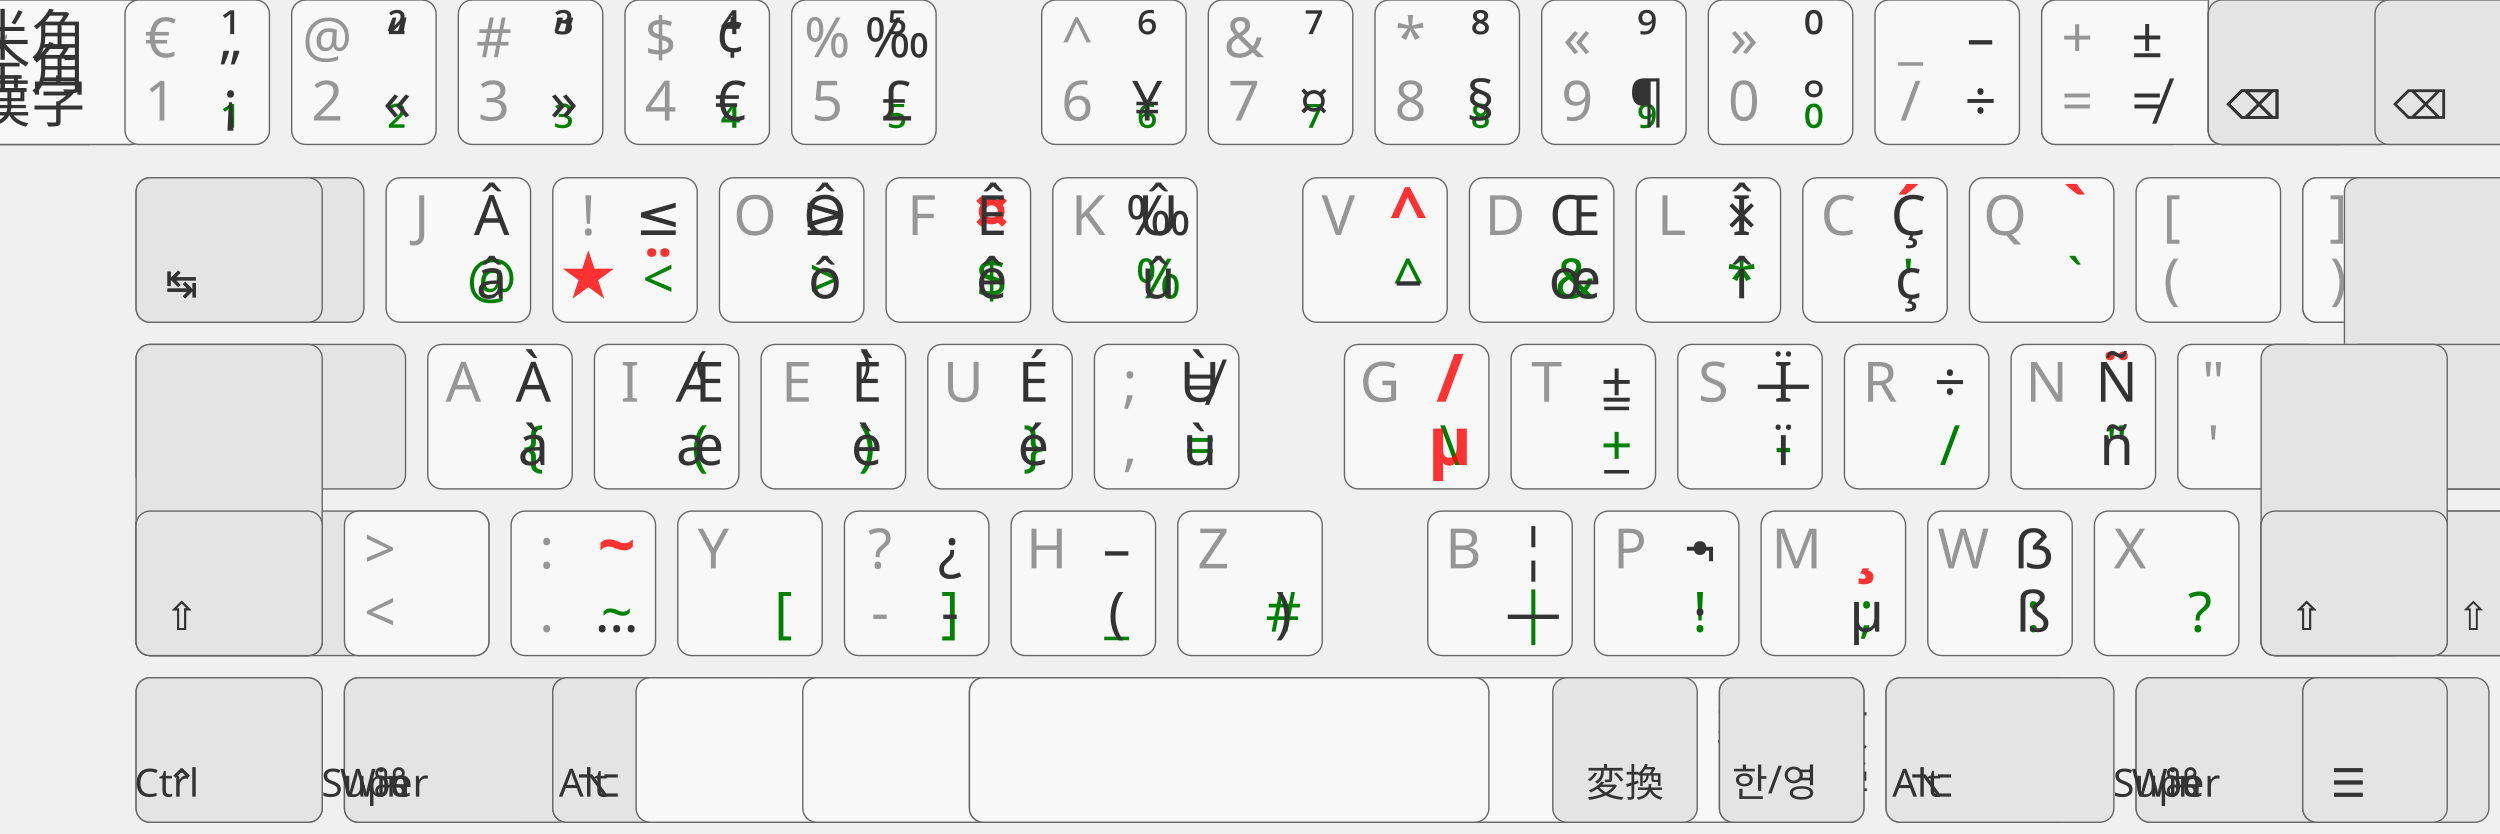
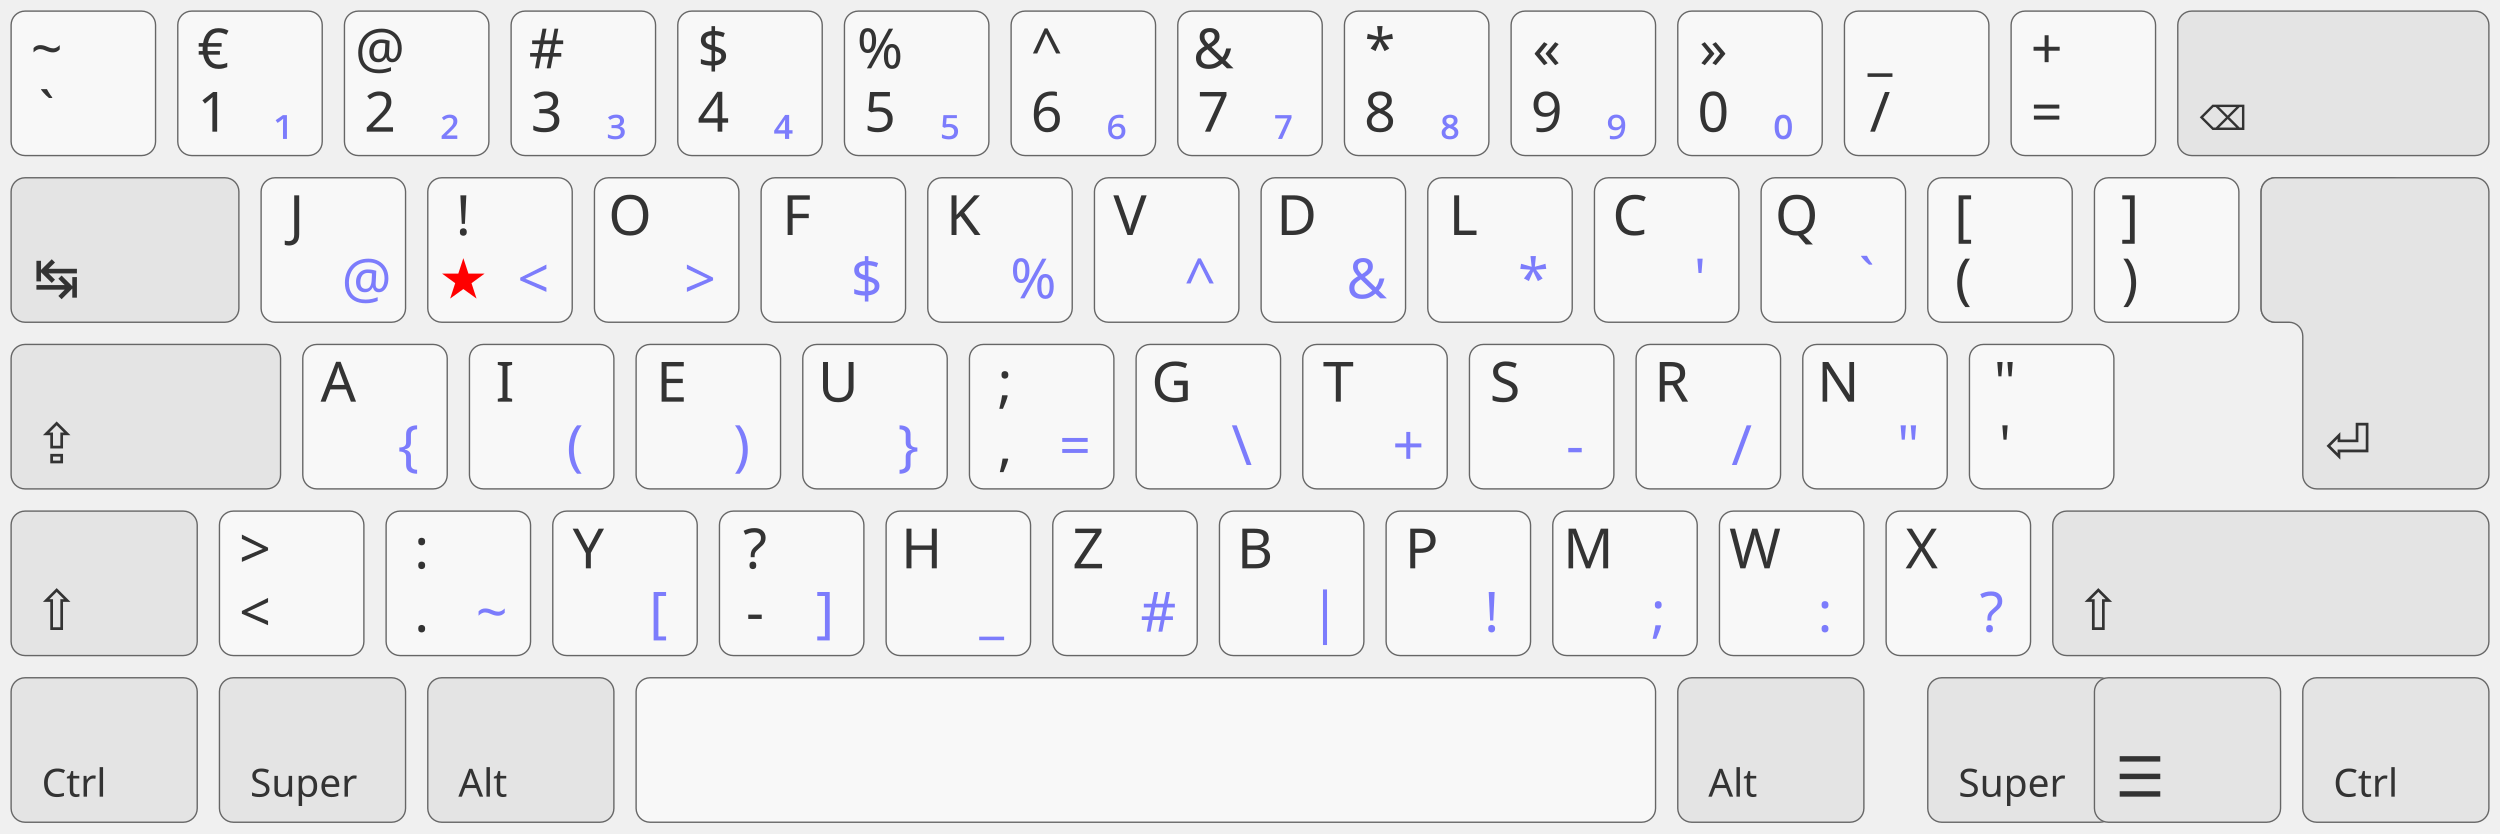
- <svg xmlns="http://www.w3.org/2000/svg" viewBox="0 0 900 300" platform="gnu" theme="" class="iso intlBackslash dk">
+ <svg xmlns="http://www.w3.org/2000/svg" viewBox="0 0 900 300" platform="gnu" theme="" class="iso intlBackslash">
  <style>
    rect, path {
-       fill: #f8f8f8;
      stroke: #666;
      stroke-width: .5px;
+       fill: #f8f8f8;
+     }
+     .specialKey,
+     .specialKey rect,
+     .specialKey path {
+       fill: #e4e4e4;
    }
    text {
      fill: #333;
      font: normal 20px sans-serif;
      text-align: center;
-       text-anchor: middle;
    }
- 
-     .specialKey text { font-size: 14px; }
-     .specialKey rect { fill: #e4e4e4; }
- 
-     #row_AD { transform: translate(64px,  64px); }
-     #row_AC { transform: translate(64px, 124px); }
-     #row_AB { transform: translate(64px, 184px); }
-     #row_AA { transform: translate(64px, 244px); }
-     .left   { transform: translate(-15px, 0); }
-     .right  { transform: translate(+15px, 0); }
- 
-     #odk    { fill: #7e7; }
-     .level3 { fill: green; }
- 
-     .layer, .level1, .level2 { opacity: 0.5; }
- 
+     #Backspace text {
+       font-size: 12px;
+     }
+ 
+     #Escape { display: none; }
+ 
+     #row_AE { transform: translate(4px, 4px); }
+     #row_AD { transform: translate(4px, 64px); }
+     #row_AC { transform: translate(4px, 124px); }
+     #row_AB { transform: translate(4px, 184px); }
+     #row_AA { transform: translate(4px, 244px); }
+ 
+     /* Backslash + Enter */
+     #Enter path.alt,
+     #Enter     .iso,
+     #Backslash .iso,
+     .alt #Enter rect.ansi,
+     .iso #Enter rect.ansi,
+     .iso #Enter text.ansi,
+     .alt #Backslash .ansi,
+     .iso #Backslash .ansi { display: none; }
+     #Enter text.ansi,
+     .alt #Enter     .alt,
+     .iso #Enter     .iso,
+     .iso #Backslash .iso { display: block; }
+     .iso #Backslash { transform: translate(765px, 60px); }
+     .alt #Backslash { transform: translate(780px, -60px); }
+ 
+     /* Backspace + IntlYen */
+     #IntlYen, #Backspace .alt,
+     .intlYen  #Backspace .ansi { display: none; }
+     .intlYen  #Backspace .alt,
+     .intlYen  #IntlYen { display: block; }
+ 
+     /* ShiftLeft + IntlBackslash */
+     #IntlBackslash, #ShiftLeft .iso,
+     .intlBackslash  #ShiftLeft .ansi { display: none; }
+     .intlBackslash  #ShiftLeft .iso,
+     .intlBackslash  #IntlBackslash { display: block; }
+ 
+     /* ShiftRight + IntlRo */
+     #IntlRo, #ShiftRight .abnt,
+     .intlRo  #ShiftRight .ansi { display: none; }
+     .intlRo  #ShiftRight .abnt,
+     .intlRo  #IntlRo { display: block; }
+ 
+     .specialKey   .ergo,
+     .specialKey   .ol60,
+     .specialKey   .ol50,
+     .specialKey   .ol40,
+     #Space        .ol60,
+     #Space        .ol50,
+     #Space        .ol40,
+     #Backquote    .ol60,
+     #BracketRight .ol60,
+     #Equal        .ol60,
+     .ergo #CapsLock,
+     .ergo #Space      rect,
+     .ergo #Backslash  rect,
+     .ergo .specialKey rect,
+     .ergo .specialKey text { display: none; }
+     .ol50 #Escape,
+     .ol40 #Escape,
+     .ol60 #Space        .ol60,
+     .ol50 #Space        .ol50,
+     .ol40 #Space        .ol40,
+     .ol60 #Backquote    .ol60,
+     .ol60 #BracketRight .ol60,
+     .ol60 #Backslash    .ol60,
+     .ol60 #Equal        .ol60,
+     .ol60 .specialKey   .ol60,
+     .ol50 .specialKey   .ol50,
+     .ol40 .specialKey   .ol40,
+     .ergo .specialKey   .ergo { display: block; }
+ 
+     .ol50 .pinkyKey, .ol50 #ContextMenu,
+     .ol40 .pinkyKey, .ol40 #ContextMenu,
+     .ol40 #row_AE .numberKey { display: none; }
+ 
+     .ergo #row_AE       { transform: translate(94px, 4px); }
+     .ergo #row_AD       { transform: translate(64px, 64px); }
+     .ergo #row_AC       { transform: translate(49px, 124px); }
+     .ergo #row_AB       { transform: translate(19px, 184px); }
+ 
+     .ergo #Tab          { transform: translate(15px, 0px); }
+     .ergo #ShiftLeft    { transform: translate(60px, 0px); }
+     .ergo #ControlLeft  { transform: translate(75px, 0px); }
+     .ergo #MetaLeft     { transform: translate(150px, 0px); }
+     .ergo #AltLeft      { transform: translate(240px, 0px); }
+     .ergo #Space        { transform: translate(315px, 0px); }
+     .ergo #AltRight     { transform: translate(540px, 0px); }
+     .ergo #MetaRight    { transform: translate(630px, 0px); }
+     .ergo #ControlRight { transform: translate(750px, 0px); }
+ 
+     .ergo .left         { transform: translate(-15px, 0px); }
+     .ergo .right        { transform: translate(15px, 0px); }
+ 
+     .ol60 .left         { transform: translate(-75px, 0px); }
+     .ol60 #ControlRight { transform: translate(810px, 0px); }
+     .ol60 #Backquote    { transform: translate(-15px, 0px); }
+     .ol60 #ShiftRight   { transform: translate(795px, 0px); }
+     .ol60 #ContextMenu  { transform: translate(750px, 0px); }
+     .ol60 #Backslash    { transform: translate(690px, 120px); }
+     .ol60 #Backspace    { transform: translate(277.5px, 60px); }
+     .ol60 #Enter        { transform: translate(322.5px, 60px); }
+ 
+     .ol50 #Escape       { transform: translate(-15px, 0px); }
+     .ol50 #Backspace    { transform: translate(660px, 0px); }
+     .ol50 #Enter        { transform: translate(705px, -60px); }
+ 
+     .ol40 #Escape       { transform: translate(-15px, 120px); }
+     .ol40 #Backspace    { transform: translate(660px, 60px); }
+     .ol40 #Enter        { transform: translate(705px, 0px); }
+ 
+     [platform="gnu"].ergo .specialKey .win,
+     [platform="gnu"].ergo .specialKey .mac,
+     [platform="win"].ergo .specialKey .gnu,
+     [platform="win"].ergo .specialKey .mac { display: none; }
+     .ergo .specialKey .mac,
+     [platform="gnu"].ergo .specialKey .gnu,
+     [platform="win"].ergo .specialKey .win { display: block; }
+ 
+     /* swap Alt/Meta for MacOSX */
+     [platform="gnu"].ergo #MetaLeft,
+     [platform="win"].ergo #MetaLeft,
+                     .ergo #AltLeft   { transform: translate(150px, 0px); }
+     [platform="gnu"].ergo #AltLeft,
+     [platform="win"].ergo #AltLeft,
+                     .ergo #MetaLeft  { transform: translate(240px, 0px); }
+     [platform="gnu"].ergo #AltRight,
+     [platform="win"].ergo #AltRight,
+                     .ergo #MetaRight { transform: translate(570px, 0px); }
+     [platform="gnu"].ergo #MetaRight,
+     [platform="win"].ergo #MetaRight,
+                     .ergo #AltRight  { transform: translate(660px, 0px); }
+ 
+     #NonConvert, #Convert, #KanaMode,
+     #Lang1, #Lang2,
+     #Space .jis,
+     #Space .ks,
+     .ks  #Space .ansi,
+     .ks  #Space .jis,
+     .jis #Space .ansi,
+     .jis #Space .ks { display: none; }
+     .ks  #Space .ks,
+     .jis #NonConvert, .jis #Convert, .jis #KanaMode,
+     .ks #Lang1, .ks #Lang2,
+     .jis #Space .jis { display: block; }
+ 
+     #Backquote .jis,
+     #CapsLock  .jis,
+     .jis #Backquote .ansi,
+     .jis #CapsLock  .ansi { display: none; }
+     .jis #Backquote .jis,
+     .jis #CapsLock .jis { display: block; }
+ 
+     #Lang1 text,
+     #Lang2 text,
+     #Convert text,
+     #NonConvert text,
+     .jis #CapsLock text { font-size: 14px; }
+     #KanaMode text,
+     .jis #Backquote text { font-size: 10px; }
+ 
+     .specialKey .win,
+     .specialKey .gnu {
+       display: none;
+       font-size: 14px;
+     }
+ 
+     /* display MacOSX by default */
+     [platform="gnu"] .specialKey .win,
+     [platform="gnu"] .specialKey .mac,
+     [platform="win"] .specialKey .gnu,
+     [platform="win"] .specialKey .mac { display: none; }
+     [platform="mac"] .specialKey .mac,
+     [platform="gnu"] .specialKey .gnu,
+     [platform="win"] .specialKey .win { display: block; }
+ 
+     /* swap Alt/Meta for MacOSX */
+     [platform="gnu"] #MetaLeft,
+     [platform="win"] #MetaLeft,  #AltLeft   { transform: translate(75px, 0px); }
+     [platform="gnu"] #AltLeft,
+     [platform="win"] #AltLeft,   #MetaLeft  { transform: translate(150px, 0px); }
+     [platform="gnu"] #AltRight,
+     [platform="win"] #AltRight,  #MetaRight { transform: translate(600px, 0px); }
+     [platform="gnu"] #MetaRight,
+     [platform="win"] #MetaRight, #AltRight  { transform: translate(675px, 0px); }
+ 
+     g:target rect, .press rect,
+     g:target path, .press path {
+       fill: #aad;
+     }
+ 
+     [theme="reach"] .pinkyKey  rect { fill: hsl(  0, 100%, 90%); }
+     [theme="reach"] .numberKey rect { fill: hsl( 42, 100%, 90%); }
+     [theme="reach"] .letterKey rect { fill: hsl(122, 100%, 90%); }
+     [theme="reach"] .homeKey   rect { fill: hsl(122, 100%, 75%); }
+     [theme="reach"] .press     rect { fill: #aaf; }
+ 
+     [theme="hints"] [finger="m1"] rect { fill: hsl(  0, 100%, 95%); }
+     [theme="hints"] [finger="l2"] rect { fill: hsl( 42, 100%, 85%); }
+     [theme="hints"] [finger="r2"] rect { fill: hsl( 61, 100%, 85%); }
+     [theme="hints"] [finger="l3"] rect,
+     [theme="hints"] [finger="r3"] rect { fill: hsl(136, 100%, 85%); }
+     [theme="hints"] [finger="l4"] rect,
+     [theme="hints"] [finger="r4"] rect { fill: hsl(200, 100%, 85%); }
+     [theme="hints"] [finger="l5"] rect,
+     [theme="hints"] [finger="r5"] rect { fill: hsl(230, 100%, 85%); }
+     [theme="hints"] .specialKey   rect,
+     [theme="hints"] .specialKey   path { fill: #e4e4e4; }
+     [theme="hints"] .hint         rect { fill: #a33; }
+     [theme="hints"] .press        rect { fill: #335; }
+     [theme="hints"] .press        text { fill: #fff; }
+     [theme="hints"] .hint text {
+       font-weight: bold;
+       fill: white;
+     }
+ 
+     /* dimmed AltGr + bold dead keys */
+     .level3, .level4 { fill: blue; opacity: .5; }
+     .level5, .level6 { fill: green; display: none }
    .deadKey {
      fill: red;
-       opacity: 0.8;
-       font-size: 24px;
+       font-size: 14px;
    }
- 
-     .diacritic { font-weight: bolder; }
+     .diacritic  {
+       font-size: 20px;
+       font-weight: bolder;
+     }
+ 
+     /* hide Level4 (Shift+AltGr) unless AltGr is pressed */
+     .level4        { display: none; }
+     .altgr .level4 { display: block; }
+ 
+     /* highlight AltGr + Dead Keys */
+     .dk .level1, .altgr .level1,
+     .dk .level2, .altgr .level2 { opacity: 0.25; display: block; }
+     .dk .level5, .altgr .level3,
+     .dk .level6, .altgr .level4,
+     .mixed .level3, .mixed .level5 { opacity: 1; display: block;}
+     .dk .level3, .dk .level4,
+     .mixed .level4, .mixed .level6 { display: none; }
+ 
+     /* Translate level5 upward if mixed */
+     .mixed .level5 {transform: translate(0px, -22.8px);}
+ 
+     /* Adding Base class option to display Alpha + dk layers */
+     .base .level3, .base .level4 { display: none;}
+     .base .level5  { opacity: 0.5; display: block;}

    @media (prefers-color-scheme: dark) {
-       .specialKey rect { fill: #333; }
-       rect, path       { fill: #444; }
-       text             { fill: #bbb; }
-       #odk             { fill: #484; }
-       .deadKey         { fill: #f44; }
-       .level3          { fill: #6b6; }
+       rect, path { stroke: #777; fill: #444; }
+       .specialKey, .specialKey rect, .specialKey path { fill: #333; }
+       g:target rect, .press rect, g:target path, .press path { fill: #558; }
+       text { fill: #999; }
+       .level3, .level4 { fill: #99f; }
+       .level5, .level6 { fill: #6d6; }
+       .deadKey { fill: #f44; }
+ 
+       [theme="reach"] .pinkyKey  rect { fill: hsl(  0, 60%, 25%); }
+       [theme="reach"] .numberKey rect { fill: hsl( 42, 60%, 27%); }
+       [theme="reach"] .letterKey rect { fill: hsl(122, 75%, 20%); }
+       [theme="reach"] .homeKey   rect { fill: hsl(122, 70%, 25%); }
+       [theme="reach"] .press     rect { fill: #449; }
+ 
+       [theme="hints"] [finger="m1"] rect { fill: hsl(  0, 100%, 95%); }
+       [theme="hints"] [finger="l2"] rect { fill: hsl( 42, 100%, 85%); }
+       [theme="hints"] [finger="r2"] rect { fill: hsl( 61, 100%, 85%); }
+       [theme="hints"] [finger="l3"] rect,
+       [theme="hints"] [finger="r3"] rect { fill: hsl(136, 100%, 85%); }
+       [theme="hints"] [finger="l4"] rect,
+       [theme="hints"] [finger="r4"] rect { fill: hsl(200, 100%, 85%); }
+       [theme="hints"] [finger="l5"] rect,
+       [theme="hints"] [finger="r5"] rect { fill: hsl(230, 100%, 85%); }
+       [theme="hints"] .specialKey   rect,
+       [theme="hints"] .specialKey   path { fill: #e4e4e4; }
+       [theme="hints"] .hint         rect { fill: #a33; }
+       [theme="hints"] .press        rect { fill: #335; }
+       [theme="hints"] .press        text { fill: #fff; }
+       [theme="hints"] .hint text {
+         font-weight: bold;
+         fill: white;
+       }
    }
  </style>
  <g id="row_AE" text-anchor="middle">
    <g class="left">
      <g class="specialKey" finger="l5" id="Escape" transform="translate(0, 0)">
        <rect class="ergo" width="67" height="52" rx="5" ry="5" />
        <text class="ergo" width="22" height="22" x="16.4" y="42.8">⎋</text>
      </g>
      <g class="pinkyKey" finger="l5" id="Backquote" transform="translate(0, 0)">
        <rect class="specialKey jis" width="52" height="52" rx="5" ry="5" />
        <rect class="ansi alt iso" width="52" height="52" rx="5" ry="5" />
        <rect class="ol60" width="67" height="52" rx="5" ry="5" />
        <text class="jis" width="22" height="22" x="26" y="20">半角</text>
        <text class="jis" width="22" height="22" x="26" y="32">全角</text>
        <text class="jis" width="22" height="22" x="26" y="44">漢字</text>
        <g class="ansi key">
          <text class="level1" width="22" height="22" x="12.8" y="43.4">`</text>
          <text class="level2" width="22" height="22" x="12.8" y="20.6">~</text>
          <text class="level3" width="22" height="22" x="38" y="43.4" />
          <text class="level4" width="22" height="22" x="38" y="20.6" />
          <text class="level5 dk" width="22" height="22" x="38" y="43.4" />
          <text class="level6 dk" width="22" height="22" x="38" y="20.6" />
        </g>
      </g>
      <g class="numberKey" finger="l5" id="Digit1" transform="translate(60, 0)">
        <rect class="" width="52" height="52" rx="5" ry="5" />
        <g class="key">
          <text class="level1" width="22" height="22" x="12.8" y="43.4">1</text>
          <text class="level2" width="22" height="22" x="12.8" y="20.6">€</text>
          <text class="level3" width="22" height="22" x="38" y="43.4">₁</text>
          <text class="level4" width="22" height="22" x="38" y="20.6">¹</text>
          <text class="level5 dk" width="22" height="22" x="38" y="43.4">¡</text>
          <text class="level6 dk" width="22" height="22" x="38" y="20.6">„</text>
        </g>
      </g>
      <g class="numberKey" finger="l5" id="Digit2" transform="translate(120, 0)">
        <rect class="" width="52" height="52" rx="5" ry="5" />
        <g class="key">
          <text class="level1" width="22" height="22" x="12.8" y="43.4">2</text>
          <text class="level2" width="22" height="22" x="12.8" y="20.6">@</text>
          <text class="level3" width="22" height="22" x="38" y="43.4">₂</text>
          <text class="level4" width="22" height="22" x="38" y="20.6">²</text>
          <text class="level5 dk" width="22" height="22" x="38" y="43.4">«</text>
          <text class="level6 dk" width="22" height="22" x="38" y="20.6">“</text>
        </g>
      </g>
      <g class="numberKey" finger="l4" id="Digit3" transform="translate(180, 0)">
        <rect class="" width="52" height="52" rx="5" ry="5" />
        <g class="key">
          <text class="level1" width="22" height="22" x="12.8" y="43.4">3</text>
          <text class="level2" width="22" height="22" x="12.8" y="20.6">#</text>
          <text class="level3" width="22" height="22" x="38" y="43.4">₃</text>
          <text class="level4" width="22" height="22" x="38" y="20.6">³</text>
          <text class="level5 dk" width="22" height="22" x="38" y="43.4">»</text>
          <text class="level6 dk" width="22" height="22" x="38" y="20.6">”</text>
        </g>
      </g>
      <g class="numberKey" finger="l3" id="Digit4" transform="translate(240, 0)">
        <rect class="" width="52" height="52" rx="5" ry="5" />
        <g class="key">
          <text class="level1" width="22" height="22" x="12.8" y="43.4">4</text>
          <text class="level2" width="22" height="22" x="12.8" y="20.6">$</text>
          <text class="level3" width="22" height="22" x="38" y="43.4">₄</text>
          <text class="level4" width="22" height="22" x="38" y="20.6">⁴</text>
          <text class="level5 dk" width="22" height="22" x="38" y="43.4">€</text>
          <text class="level6 dk" width="22" height="22" x="38" y="20.6">¢</text>
        </g>
      </g>
      <g class="numberKey" finger="l2" id="Digit5" transform="translate(300, 0)">
        <rect class="" width="52" height="52" rx="5" ry="5" />
        <g class="key">
          <text class="level1" width="22" height="22" x="12.8" y="43.4">5</text>
          <text class="level2" width="22" height="22" x="12.8" y="20.6">%</text>
          <text class="level3" width="22" height="22" x="38" y="43.4">₅</text>
          <text class="level4" width="22" height="22" x="38" y="20.6">⁵</text>
          <text class="level5 dk" width="22" height="22" x="38" y="43.4">£</text>
          <text class="level6 dk" width="22" height="22" x="38" y="20.6">‰</text>
        </g>
      </g>
    </g>
    <g class="right">
      <g class="numberKey" finger="l2" id="Digit6" transform="translate(360, 0)">
        <rect class="" width="52" height="52" rx="5" ry="5" />
        <g class="key">
          <text class="level1" width="22" height="22" x="12.8" y="43.4">6</text>
          <text class="level2" width="22" height="22" x="12.8" y="20.6">^</text>
          <text class="level3" width="22" height="22" x="38" y="43.4">₆</text>
          <text class="level4" width="22" height="22" x="38" y="20.6">⁶</text>
          <text class="level5 dk" width="22" height="22" x="38" y="43.4">¥</text>
          <text class="level6 dk" width="22" height="22" x="38" y="20.6" />
        </g>
      </g>
      <g class="numberKey" finger="r2" id="Digit7" transform="translate(420, 0)">
        <rect class="" width="52" height="52" rx="5" ry="5" />
        <g class="key">
          <text class="level1" width="22" height="22" x="12.8" y="43.4">7</text>
          <text class="level2" width="22" height="22" x="12.8" y="20.6">&amp;</text>
          <text class="level3" width="22" height="22" x="38" y="43.4">₇</text>
          <text class="level4" width="22" height="22" x="38" y="20.6">⁷</text>
          <text class="level5 dk" width="22" height="22" x="38" y="43.4">¤</text>
          <text class="level6 dk" width="22" height="22" x="38" y="20.6" />
        </g>
      </g>
      <g class="numberKey" finger="r2" id="Digit8" transform="translate(480, 0)">
        <rect class="" width="52" height="52" rx="5" ry="5" />
        <g class="key">
          <text class="level1" width="22" height="22" x="12.8" y="43.4">8</text>
          <text class="level2" width="22" height="22" x="12.8" y="20.6">*</text>
          <text class="level3" width="22" height="22" x="38" y="43.4">₈</text>
          <text class="level4" width="22" height="22" x="38" y="20.6">⁸</text>
          <text class="level5 dk" width="22" height="22" x="38" y="43.4">§</text>
          <text class="level6 dk" width="22" height="22" x="38" y="20.6" />
        </g>
      </g>
      <g class="numberKey" finger="r3" id="Digit9" transform="translate(540, 0)">
        <rect class="" width="52" height="52" rx="5" ry="5" />
        <g class="key">
          <text class="level1" width="22" height="22" x="12.8" y="43.4">9</text>
          <text class="level2" width="22" height="22" x="12.8" y="20.6">«</text>
          <text class="level3" width="22" height="22" x="38" y="43.4">₉</text>
          <text class="level4" width="22" height="22" x="38" y="20.6">⁹</text>
          <text class="level5 dk" width="22" height="22" x="38" y="43.4">¶</text>
          <text class="level6 dk" width="22" height="22" x="38" y="20.6" />
        </g>
      </g>
      <g class="numberKey" finger="r4" id="Digit0" transform="translate(600, 0)">
        <rect class="" width="52" height="52" rx="5" ry="5" />
        <g class="key">
          <text class="level1" width="22" height="22" x="12.8" y="43.4">0</text>
          <text class="level2" width="22" height="22" x="12.8" y="20.6">»</text>
          <text class="level3" width="22" height="22" x="38" y="43.4">₀</text>
          <text class="level4" width="22" height="22" x="38" y="20.6">⁰</text>
          <text class="level5 dk" width="22" height="22" x="38" y="43.4">°</text>
          <text class="level6 dk" width="22" height="22" x="38" y="20.6" />
        </g>
      </g>
      <g class="pinkyKey" finger="r5" id="Minus" transform="translate(660, 0)">
        <rect class="" width="52" height="52" rx="5" ry="5" />
        <g class="key">
          <text class="level1" width="22" height="22" x="12.8" y="43.4">/</text>
          <text class="level2" width="22" height="22" x="12.8" y="20.6">_</text>
          <text class="level3" width="22" height="22" x="38" y="43.4" />
          <text class="level4" width="22" height="22" x="38" y="20.6" />
          <text class="level5 dk" width="22" height="22" x="38" y="43.4">÷</text>
          <text class="level6 dk" width="22" height="22" x="38" y="20.6">–</text>
        </g>
      </g>
      <g class="pinkyKey" finger="r5" id="Equal" transform="translate(720, 0)">
        <rect class="ansi" width="52" height="52" rx="5" ry="5" />
        <rect class="ol60" width="67" height="52" rx="5" ry="5" />
        <g class="key">
          <text class="level1" width="22" height="22" x="12.8" y="43.4">=</text>
          <text class="level2" width="22" height="22" x="12.8" y="20.6">+</text>
          <text class="level3" width="22" height="22" x="38" y="43.4" />
          <text class="level4" width="22" height="22" x="38" y="20.6" />
          <text class="level5 dk" width="22" height="22" x="38" y="43.4">≠</text>
          <text class="level6 dk" width="22" height="22" x="38" y="20.6">±</text>
        </g>
      </g>
      <g class="pinkyKey" finger="r5" id="IntlYen" transform="translate(780, 0)">
        <rect class="" width="52" height="52" rx="5" ry="5" />
        <g class="key" />
      </g>
      <g class="specialKey" finger="r5" id="Backspace" transform="translate(780, 0)">
        <rect class="ansi" width="112" height="52" rx="5" ry="5" />
        <rect class="ol60" width="67" height="112" rx="5" ry="5" y="-60" />
        <rect class="ol40 ol50" width="67" height="52" rx="5" ry="5" />
        <rect class="alt" width="52" height="52" rx="5" ry="5" x="60" />
        <text class="ansi" width="22" height="22" x="16.4" y="42.8">⌫</text>
        <text class="ergo" width="22" height="22" x="16.4" y="42.8">⌫</text>
        <text class="alt" width="22" height="22" x="16.4" y="42.8" transform="translate(60, 0)">⌫</text>
      </g>
    </g>
  </g>
  <g id="row_AD" text-anchor="middle">
    <g class="left">
      <g class="specialKey" finger="l5" id="Tab" transform="translate(0, 0)">
        <rect class="" width="82" height="52" rx="5" ry="5" />
        <rect class="ergo" width="67" height="52" rx="5" ry="5" />
        <text class="" width="22" height="22" x="16.4" y="42.8">↹</text>
        <text class="ergo" width="22" height="22" x="16.4" y="42.8">↹</text>
      </g>
      <g class="letterKey" finger="l5" id="KeyQ" transform="translate(90, 0)">
        <rect class="" width="52" height="52" rx="5" ry="5" />
        <g class="key">
          <text class="level1" width="22" height="22" x="12.8" y="43.4" />
          <text class="level2" width="22" height="22" x="12.8" y="20.6">J</text>
          <text class="level3" width="22" height="22" x="38" y="43.4">@</text>
          <text class="level4" width="22" height="22" x="38" y="20.6" />
          <text class="level5 dk" width="22" height="22" x="38" y="43.4">â</text>
          <text class="level6 dk" width="22" height="22" x="38" y="20.6">Â</text>
        </g>
      </g>
      <g class="letterKey" finger="l4" id="KeyW" transform="translate(150, 0)">
        <rect class="" width="52" height="52" rx="5" ry="5" />
        <g class="key">
          <text class="level1 deadKey diacritic" width="22" height="22" x="12.8" y="43.4">★</text>
          <text class="level2" width="22" height="22" x="12.8" y="20.6">!</text>
          <text class="level3" width="22" height="22" x="38" y="43.4">&lt;</text>
          <text class="level4" width="22" height="22" x="38" y="20.6">≤</text>
          <text class="level5 dk deadKey diacritic" width="22" height="22" x="38" y="43.4">¨</text>
          <text class="level6 dk" width="22" height="22" x="38" y="20.6" />
        </g>
      </g>
      <g class="letterKey" finger="l3" id="KeyE" transform="translate(210, 0)">
        <rect class="" width="52" height="52" rx="5" ry="5" />
        <g class="key">
          <text class="level1" width="22" height="22" x="12.8" y="43.4" />
          <text class="level2" width="22" height="22" x="12.8" y="20.6">O</text>
          <text class="level3" width="22" height="22" x="38" y="43.4">&gt;</text>
          <text class="level4" width="22" height="22" x="38" y="20.6">≥</text>
          <text class="level5 dk" width="22" height="22" x="38" y="43.4">ô</text>
          <text class="level6 dk" width="22" height="22" x="38" y="20.6">Ô</text>
        </g>
      </g>
      <g class="letterKey" finger="l2" id="KeyR" transform="translate(270, 0)">
        <rect class="" width="52" height="52" rx="5" ry="5" />
        <g class="key">
          <text class="level1" width="22" height="22" x="12.8" y="43.4" />
          <text class="level2" width="22" height="22" x="12.8" y="20.6">F</text>
          <text class="level3" width="22" height="22" x="38" y="43.4">$</text>
          <text class="level4 deadKey diacritic" width="22" height="22" x="38" y="20.6">¤</text>
          <text class="level5 dk" width="22" height="22" x="38" y="43.4">ê</text>
          <text class="level6 dk" width="22" height="22" x="38" y="20.6">Ê</text>
        </g>
      </g>
      <g class="letterKey" finger="l2" id="KeyT" transform="translate(330, 0)">
        <rect class="" width="52" height="52" rx="5" ry="5" />
        <g class="key">
          <text class="level1" width="22" height="22" x="12.8" y="43.4" />
          <text class="level2" width="22" height="22" x="12.8" y="20.6">K</text>
          <text class="level3" width="22" height="22" x="38" y="43.4">%</text>
          <text class="level4" width="22" height="22" x="38" y="20.6">‰</text>
          <text class="level5 dk" width="22" height="22" x="38" y="43.4">û</text>
          <text class="level6 dk" width="22" height="22" x="38" y="20.6">Û</text>
        </g>
      </g>
    </g>
    <g class="right">
      <g class="letterKey" finger="r2" id="KeyY" transform="translate(390, 0)">
        <rect class="" width="52" height="52" rx="5" ry="5" />
        <g class="key">
          <text class="level1" width="22" height="22" x="12.8" y="43.4" />
          <text class="level2" width="22" height="22" x="12.8" y="20.6">V</text>
          <text class="level3" width="22" height="22" x="38" y="43.4">^</text>
          <text class="level4 deadKey diacritic" width="22" height="22" x="38" y="20.6">^</text>
          <text class="level5 dk" width="22" height="22" x="38" y="43.4">–</text>
          <text class="level6 dk" width="22" height="22" x="38" y="20.6" />
        </g>
      </g>
      <g class="letterKey" finger="r2" id="KeyU" transform="translate(450, 0)">
        <rect class="" width="52" height="52" rx="5" ry="5" />
        <g class="key">
          <text class="level1" width="22" height="22" x="12.8" y="43.4" />
          <text class="level2" width="22" height="22" x="12.8" y="20.6">D</text>
          <text class="level3" width="22" height="22" x="38" y="43.4">&amp;</text>
          <text class="level4 deadKey" width="22" height="22" x="38" y="20.6" />
          <text class="level5 dk" width="22" height="22" x="38" y="43.4">œ</text>
          <text class="level6 dk" width="22" height="22" x="38" y="20.6">Œ</text>
        </g>
      </g>
      <g class="letterKey" finger="r3" id="KeyI" transform="translate(510, 0)">
        <rect class="" width="52" height="52" rx="5" ry="5" />
        <g class="key">
          <text class="level1" width="22" height="22" x="12.8" y="43.4" />
          <text class="level2" width="22" height="22" x="12.8" y="20.6">L</text>
          <text class="level3" width="22" height="22" x="38" y="43.4">*</text>
          <text class="level4" width="22" height="22" x="38" y="20.6">×</text>
          <text class="level5 dk" width="22" height="22" x="38" y="43.4">î</text>
          <text class="level6 dk" width="22" height="22" x="38" y="20.6">Î</text>
        </g>
      </g>
      <g class="letterKey" finger="r4" id="KeyO" transform="translate(570, 0)">
        <rect class="" width="52" height="52" rx="5" ry="5" />
        <g class="key">
          <text class="level1" width="22" height="22" x="12.8" y="43.4" />
          <text class="level2" width="22" height="22" x="12.8" y="20.6">C</text>
          <text class="level3" width="22" height="22" x="38" y="43.4">'</text>
          <text class="level4 deadKey diacritic" width="22" height="22" x="38" y="20.6">´</text>
          <text class="level5 dk" width="22" height="22" x="38" y="43.4">ç</text>
          <text class="level6 dk" width="22" height="22" x="38" y="20.6">Ç</text>
        </g>
      </g>
      <g class="letterKey" finger="r5" id="KeyP" transform="translate(630, 0)">
        <rect class="" width="52" height="52" rx="5" ry="5" />
        <g class="key">
          <text class="level1" width="22" height="22" x="12.8" y="43.4" />
          <text class="level2" width="22" height="22" x="12.8" y="20.6">Q</text>
          <text class="level3" width="22" height="22" x="38" y="43.4">`</text>
          <text class="level4 deadKey diacritic" width="22" height="22" x="38" y="20.6">`</text>
          <text class="level5 dk" width="22" height="22" x="38" y="43.4" />
          <text class="level6 dk" width="22" height="22" x="38" y="20.6" />
        </g>
      </g>
      <g class="pinkyKey" finger="r5" id="BracketLeft" transform="translate(690, 0)">
        <rect class="" width="52" height="52" rx="5" ry="5" />
        <g class="key">
          <text class="level1" width="22" height="22" x="12.8" y="43.4">(</text>
          <text class="level2" width="22" height="22" x="12.8" y="20.6">[</text>
          <text class="level3" width="22" height="22" x="38" y="43.4" />
          <text class="level4" width="22" height="22" x="38" y="20.6" />
          <text class="level5 dk" width="22" height="22" x="38" y="43.4" />
          <text class="level6 dk" width="22" height="22" x="38" y="20.6" />
        </g>
      </g>
      <g class="pinkyKey" finger="r5" id="BracketRight" transform="translate(750, 0)">
        <rect class="ansi" width="52" height="52" rx="5" ry="5" />
        <rect class="ol60" width="67" height="52" rx="5" ry="5" />
        <g class="key">
          <text class="level1" width="22" height="22" x="12.8" y="43.4">)</text>
          <text class="level2" width="22" height="22" x="12.8" y="20.6">]</text>
          <text class="level3" width="22" height="22" x="38" y="43.4" />
          <text class="level4" width="22" height="22" x="38" y="20.6" />
          <text class="level5 dk" width="22" height="22" x="38" y="43.4" />
          <text class="level6 dk" width="22" height="22" x="38" y="20.6" />
        </g>
      </g>
      <g class="pinkyKey" finger="r5" id="Backslash" transform="translate(810, 0)">
        <rect class="ansi" width="82" height="52" rx="5" ry="5" />
        <rect class="iso ol60" width="52" height="52" rx="5" ry="5" />
        <g class="key">
          <text class="level1" width="22" height="22" x="12.8" y="43.4">\</text>
          <text class="level2" width="22" height="22" x="12.8" y="20.6">|</text>
          <text class="level3" width="22" height="22" x="38" y="43.4" />
          <text class="level4" width="22" height="22" x="38" y="20.6" />
          <text class="level5 dk" width="22" height="22" x="38" y="43.4" />
          <text class="level6 dk" width="22" height="22" x="38" y="20.6" />
        </g>
      </g>
    </g>
  </g>
  <g id="row_AC" text-anchor="middle">
    <g class="left">
      <g class="specialKey" finger="l5" id="CapsLock" transform="translate(0, 0)">
        <rect class="" width="97" height="52" rx="5" ry="5" />
        <text class="ansi" width="22" height="22" x="16.4" y="42.8">⇪</text>
        <text class="jis" width="22" height="22" x="23" y="42.8">英数</text>
      </g>
      <g class="letterKey homeKey" finger="l5" id="KeyA" transform="translate(105, 0)">
        <rect class="" width="52" height="52" rx="5" ry="5" />
        <g class="key">
          <text class="level1" width="22" height="22" x="12.8" y="43.4" />
          <text class="level2" width="22" height="22" x="12.8" y="20.6">A</text>
          <text class="level3" width="22" height="22" x="38" y="43.4">{</text>
          <text class="level4" width="22" height="22" x="38" y="20.6" />
          <text class="level5 dk" width="22" height="22" x="38" y="43.4">à</text>
          <text class="level6 dk" width="22" height="22" x="38" y="20.6">À</text>
        </g>
      </g>
      <g class="letterKey homeKey" finger="l4" id="KeyS" transform="translate(165, 0)">
        <rect class="" width="52" height="52" rx="5" ry="5" />
        <g class="key">
          <text class="level1" width="22" height="22" x="12.8" y="43.4" />
          <text class="level2" width="22" height="22" x="12.8" y="20.6">I</text>
          <text class="level3" width="22" height="22" x="38" y="43.4">(</text>
          <text class="level4" width="22" height="22" x="38" y="20.6">⁽</text>
          <text class="level5 dk" width="22" height="22" x="38" y="43.4">æ</text>
          <text class="level6 dk" width="22" height="22" x="38" y="20.6">Æ</text>
        </g>
      </g>
      <g class="letterKey homeKey" finger="l3" id="KeyD" transform="translate(225, 0)">
        <rect class="" width="52" height="52" rx="5" ry="5" />
        <g class="key">
          <text class="level1" width="22" height="22" x="12.8" y="43.4" />
          <text class="level2" width="22" height="22" x="12.8" y="20.6">E</text>
          <text class="level3" width="22" height="22" x="38" y="43.4">)</text>
          <text class="level4" width="22" height="22" x="38" y="20.6">⁾</text>
          <text class="level5 dk" width="22" height="22" x="38" y="43.4">è</text>
          <text class="level6 dk" width="22" height="22" x="38" y="20.6">È</text>
        </g>
      </g>
      <g class="letterKey homeKey" finger="l2" id="KeyF" transform="translate(285, 0)">
        <rect class="" width="52" height="52" rx="5" ry="5" />
        <g class="key">
          <text class="level1" width="22" height="22" x="12.8" y="43.4" />
          <text class="level2" width="22" height="22" x="12.8" y="20.6">U</text>
          <text class="level3" width="22" height="22" x="38" y="43.4">}</text>
          <text class="level4" width="22" height="22" x="38" y="20.6" />
          <text class="level5 dk" width="22" height="22" x="38" y="43.4">é</text>
          <text class="level6 dk" width="22" height="22" x="38" y="20.6">É</text>
        </g>
      </g>
      <g class="letterKey" finger="l2" id="KeyG" transform="translate(345, 0)">
        <rect class="" width="52" height="52" rx="5" ry="5" />
        <g class="key">
          <text class="level1" width="22" height="22" x="12.8" y="43.4">,</text>
          <text class="level2" width="22" height="22" x="12.8" y="20.6">;</text>
          <text class="level3" width="22" height="22" x="38" y="43.4">=</text>
          <text class="level4" width="22" height="22" x="38" y="20.6">≠</text>
          <text class="level5 dk" width="22" height="22" x="38" y="43.4">ù</text>
          <text class="level6 dk" width="22" height="22" x="38" y="20.6">Ù</text>
        </g>
      </g>
    </g>
    <g class="right">
      <g class="letterKey" finger="r2" id="KeyH" transform="translate(405, 0)">
        <rect class="" width="52" height="52" rx="5" ry="5" />
        <g class="key">
          <text class="level1" width="22" height="22" x="12.8" y="43.4" />
          <text class="level2" width="22" height="22" x="12.8" y="20.6">G</text>
          <text class="level3" width="22" height="22" x="38" y="43.4">\</text>
          <text class="level4 deadKey diacritic" width="22" height="22" x="38" y="20.6">/</text>
          <text class="level5 dk deadKey diacritic" width="22" height="22" x="38" y="43.4">µ</text>
          <text class="level6 dk" width="22" height="22" x="38" y="20.6" />
        </g>
      </g>
      <g class="letterKey homeKey" finger="r2" id="KeyJ" transform="translate(465, 0)">
        <rect class="" width="52" height="52" rx="5" ry="5" />
        <g class="key">
          <text class="level1" width="22" height="22" x="12.8" y="43.4" />
          <text class="level2" width="22" height="22" x="12.8" y="20.6">T</text>
          <text class="level3" width="22" height="22" x="38" y="43.4">+</text>
          <text class="level4" width="22" height="22" x="38" y="20.6">±</text>
          <text class="level5 dk" width="22" height="22" x="38" y="43.4">_</text>
          <text class="level6 dk" width="22" height="22" x="38" y="20.6">_</text>
        </g>
      </g>
      <g class="letterKey homeKey" finger="r3" id="KeyK" transform="translate(525, 0)">
        <rect class="" width="52" height="52" rx="5" ry="5" />
        <g class="key">
          <text class="level1" width="22" height="22" x="12.8" y="43.4" />
          <text class="level2" width="22" height="22" x="12.8" y="20.6">S</text>
          <text class="level3" width="22" height="22" x="38" y="43.4">-</text>
          <text class="level4" width="22" height="22" x="38" y="20.6">—</text>
          <text class="level5 dk" width="22" height="22" x="38" y="43.4">ï</text>
          <text class="level6 dk" width="22" height="22" x="38" y="20.6">Ï</text>
        </g>
      </g>
      <g class="letterKey homeKey" finger="r4" id="KeyL" transform="translate(585, 0)">
        <rect class="" width="52" height="52" rx="5" ry="5" />
        <g class="key">
          <text class="level1" width="22" height="22" x="12.8" y="43.4" />
          <text class="level2" width="22" height="22" x="12.8" y="20.6">R</text>
          <text class="level3" width="22" height="22" x="38" y="43.4">/</text>
          <text class="level4" width="22" height="22" x="38" y="20.6">÷</text>
          <text class="level5 dk" width="22" height="22" x="38" y="43.4" />
          <text class="level6 dk" width="22" height="22" x="38" y="20.6" />
        </g>
      </g>
      <g class="letterKey homeKey" finger="r5" id="Semicolon" transform="translate(645, 0)">
        <rect class="" width="52" height="52" rx="5" ry="5" />
        <g class="key">
          <text class="level1" width="22" height="22" x="12.8" y="43.4" />
          <text class="level2" width="22" height="22" x="12.8" y="20.6">N</text>
          <text class="level3" width="22" height="22" x="38" y="43.4">"</text>
          <text class="level4 deadKey diacritic" width="22" height="22" x="38" y="20.6">¨</text>
          <text class="level5 dk" width="22" height="22" x="38" y="43.4">ñ</text>
          <text class="level6 dk" width="22" height="22" x="38" y="20.6">Ñ</text>
        </g>
      </g>
      <g class="pinkyKey" finger="r5" id="Quote" transform="translate(705, 0)">
        <rect class="" width="52" height="52" rx="5" ry="5" />
        <g class="key">
          <text class="level1" width="22" height="22" x="12.8" y="43.4">'</text>
          <text class="level2" width="22" height="22" x="12.8" y="20.6">"</text>
          <text class="level3" width="22" height="22" x="38" y="43.4" />
          <text class="level4" width="22" height="22" x="38" y="20.6" />
          <text class="level5 dk" width="22" height="22" x="38" y="43.4" />
          <text class="level6 dk" width="22" height="22" x="38" y="20.6" />
        </g>
      </g>
      <g class="specialKey" finger="r5" id="Enter" transform="translate(765, 0)">
        <path class="alt" d="M50,-60 h72 a5,5 0 0 1 5,5 v102 a5,5 0 0 1 -5,5 h-117 a5,5 0 0 1 -5,-5 v-42 a5,5 0 0 1 5,-5 h35 a5,5 1 0 0 5,-5 v-50 a5,5 0 0 1 5,-5 z" />
        <path class="iso" d="M50,-60 h72 a5,5 0 0 1 5,5 v102 a5,5 0 0 1 -5,5 h-57 a5,5 0 0 1 -5,-5 v-50 a5,5 1 0 0 -5,-5 h-5 a5,5 0 0 1 -5,-5 v-42 a5,5 0 0 1 5,-5 z" />
        <rect class="ansi" width="127" height="52" rx="5" ry="5" />
        <rect class="ol60" width="67" height="112" rx="5" ry="5" y="-60" />
        <rect class="ol40 ol50" width="67" height="52" rx="5" ry="5" />
        <text class="ansi alt ergo" width="22" height="22" x="16.4" y="42.8">⏎</text>
        <text class="iso" width="22" height="22" x="16.4" y="42.8" transform="translate(60, 0)">⏎</text>
      </g>
    </g>
  </g>
  <g id="row_AB" text-anchor="middle">
    <g class="left">
      <g class="specialKey" finger="l5" id="ShiftLeft" transform="translate(0, 0)">
        <rect class="ansi alt" width="127" height="52" rx="5" ry="5" />
        <rect class="iso" width="67" height="52" rx="5" ry="5" />
        <rect class="ol50 ol60" width="67" height="112" rx="5" ry="5" y="-60" />
        <rect class="ol40" width="67" height="52" rx="5" ry="5" />
        <text class="" width="22" height="22" x="16.4" y="42.8">⇧</text>
        <text class="ergo" width="22" height="22" x="16.4" y="42.8">⇧</text>
      </g>
      <g class="letterKey" finger="l5" id="IntlBackslash" transform="translate(75, 0)">
        <rect class="" width="52" height="52" rx="5" ry="5" />
        <g class="key">
          <text class="level1" width="22" height="22" x="12.8" y="43.4">&lt;</text>
          <text class="level2" width="22" height="22" x="12.8" y="20.6">&gt;</text>
          <text class="level3" width="22" height="22" x="38" y="43.4" />
          <text class="level4" width="22" height="22" x="38" y="20.6" />
          <text class="level5 dk" width="22" height="22" x="38" y="43.4" />
          <text class="level6 dk" width="22" height="22" x="38" y="20.6" />
        </g>
      </g>
      <g class="letterKey" finger="l5" id="KeyZ" transform="translate(135, 0)">
        <rect class="" width="52" height="52" rx="5" ry="5" />
        <g class="key">
          <text class="level1" width="22" height="22" x="12.8" y="43.4">.</text>
          <text class="level2" width="22" height="22" x="12.8" y="20.6">:</text>
          <text class="level3" width="22" height="22" x="38" y="43.4">~</text>
          <text class="level4 deadKey diacritic" width="22" height="22" x="38" y="20.6">~</text>
          <text class="level5 dk" width="22" height="22" x="38" y="43.4">…</text>
          <text class="level6 dk" width="22" height="22" x="38" y="20.6" />
        </g>
      </g>
      <g class="letterKey" finger="l4" id="KeyX" transform="translate(195, 0)">
        <rect class="" width="52" height="52" rx="5" ry="5" />
        <g class="key">
          <text class="level1" width="22" height="22" x="12.8" y="43.4" />
          <text class="level2" width="22" height="22" x="12.8" y="20.6">Y</text>
          <text class="level3" width="22" height="22" x="38" y="43.4">[</text>
          <text class="level4" width="22" height="22" x="38" y="20.6" />
          <text class="level5 dk" width="22" height="22" x="38" y="43.4" />
          <text class="level6 dk" width="22" height="22" x="38" y="20.6" />
        </g>
      </g>
      <g class="letterKey" finger="l3" id="KeyC" transform="translate(255, 0)">
        <rect class="" width="52" height="52" rx="5" ry="5" />
        <g class="key">
          <text class="level1" width="22" height="22" x="12.8" y="43.4">-</text>
          <text class="level2" width="22" height="22" x="12.8" y="20.6">?</text>
          <text class="level3" width="22" height="22" x="38" y="43.4">]</text>
          <text class="level4" width="22" height="22" x="38" y="20.6" />
          <text class="level5 dk" width="22" height="22" x="38" y="43.4">‑</text>
          <text class="level6 dk" width="22" height="22" x="38" y="20.6">¿</text>
        </g>
      </g>
      <g class="letterKey" finger="l2" id="KeyV" transform="translate(315, 0)">
        <rect class="" width="52" height="52" rx="5" ry="5" />
        <g class="key">
          <text class="level1" width="22" height="22" x="12.8" y="43.4" />
          <text class="level2" width="22" height="22" x="12.8" y="20.6">H</text>
          <text class="level3" width="22" height="22" x="38" y="43.4">_</text>
          <text class="level4" width="22" height="22" x="38" y="20.6">–</text>
          <text class="level5 dk" width="22" height="22" x="38" y="43.4">(</text>
          <text class="level6 dk" width="22" height="22" x="38" y="20.6" />
        </g>
      </g>
      <g class="letterKey" finger="l2" id="KeyB" transform="translate(375, 0)">
        <rect class="" width="52" height="52" rx="5" ry="5" />
        <g class="key">
          <text class="level1" width="22" height="22" x="12.8" y="43.4" />
          <text class="level2" width="22" height="22" x="12.8" y="20.6">Z</text>
          <text class="level3" width="22" height="22" x="38" y="43.4">#</text>
          <text class="level4" width="22" height="22" x="38" y="20.6" />
          <text class="level5 dk" width="22" height="22" x="38" y="43.4">)</text>
          <text class="level6 dk" width="22" height="22" x="38" y="20.6" />
        </g>
      </g>
    </g>
    <g class="right">
      <g class="letterKey" finger="r2" id="KeyN" transform="translate(435, 0)">
        <rect class="" width="52" height="52" rx="5" ry="5" />
        <g class="key">
          <text class="level1" width="22" height="22" x="12.8" y="43.4" />
          <text class="level2" width="22" height="22" x="12.8" y="20.6">B</text>
          <text class="level3" width="22" height="22" x="38" y="43.4">|</text>
          <text class="level4" width="22" height="22" x="38" y="20.6">¦</text>
          <text class="level5 dk" width="22" height="22" x="38" y="43.4">—</text>
          <text class="level6 dk" width="22" height="22" x="38" y="20.6" />
        </g>
      </g>
      <g class="letterKey" finger="r2" id="KeyM" transform="translate(495, 0)">
        <rect class="" width="52" height="52" rx="5" ry="5" />
        <g class="key">
          <text class="level1" width="22" height="22" x="12.8" y="43.4" />
          <text class="level2" width="22" height="22" x="12.8" y="20.6">P</text>
          <text class="level3" width="22" height="22" x="38" y="43.4">!</text>
          <text class="level4" width="22" height="22" x="38" y="20.6">¬</text>
          <text class="level5 dk" width="22" height="22" x="38" y="43.4">·</text>
          <text class="level6 dk" width="22" height="22" x="38" y="20.6">•</text>
        </g>
      </g>
      <g class="letterKey" finger="r3" id="Comma" transform="translate(555, 0)">
        <rect class="" width="52" height="52" rx="5" ry="5" />
        <g class="key">
          <text class="level1" width="22" height="22" x="12.8" y="43.4" />
          <text class="level2" width="22" height="22" x="12.8" y="20.6">M</text>
          <text class="level3" width="22" height="22" x="38" y="43.4">;</text>
          <text class="level4 deadKey diacritic" width="22" height="22" x="38" y="20.6">¸</text>
          <text class="level5 dk" width="22" height="22" x="38" y="43.4">µ</text>
          <text class="level6 dk" width="22" height="22" x="38" y="20.6" />
        </g>
      </g>
      <g class="letterKey" finger="r4" id="Period" transform="translate(615, 0)">
        <rect class="" width="52" height="52" rx="5" ry="5" />
        <g class="key">
          <text class="level1" width="22" height="22" x="12.8" y="43.4" />
          <text class="level2" width="22" height="22" x="12.8" y="20.6">W</text>
          <text class="level3" width="22" height="22" x="38" y="43.4">:</text>
          <text class="level4" width="22" height="22" x="38" y="20.6" />
          <text class="level5 dk" width="22" height="22" x="38" y="43.4">ß</text>
          <text class="level6 dk" width="22" height="22" x="38" y="20.6">ẞ</text>
        </g>
      </g>
      <g class="letterKey" finger="r5" id="Slash" transform="translate(675, 0)">
        <rect class="" width="52" height="52" rx="5" ry="5" />
        <g class="key">
          <text class="level1" width="22" height="22" x="12.8" y="43.4" />
          <text class="level2" width="22" height="22" x="12.8" y="20.6">X</text>
          <text class="level3" width="22" height="22" x="38" y="43.4">?</text>
          <text class="level4" width="22" height="22" x="38" y="20.6" />
          <text class="level5 dk" width="22" height="22" x="38" y="43.4" />
          <text class="level6 dk" width="22" height="22" x="38" y="20.6" />
        </g>
      </g>
      <g class="pinkyKey" finger="r5" id="IntlRo" transform="translate(735, 0)">
        <rect class="" width="52" height="52" rx="5" ry="5" />
        <g class="key" />
      </g>
      <g class="specialKey" finger="r5" id="ShiftRight" transform="translate(735, 0)">
        <rect class="ansi" width="157" height="52" rx="5" ry="5" />
        <rect class="abnt" width="97" height="52" rx="5" ry="5" x="60" />
        <rect class="ol50 ol60" width="67" height="112" rx="5" ry="5" y="-60" />
        <rect class="ol40" width="67" height="52" rx="5" ry="5" />
        <text class="ansi" width="22" height="22" x="16.4" y="42.8">⇧</text>
        <text class="ergo" width="22" height="22" x="16.4" y="42.8">⇧</text>
        <text class="abnt" width="22" height="22" x="16.4" y="42.8" transform="translate(60, 0)">⇧</text>
      </g>
    </g>
  </g>
  <g id="row_AA" text-anchor="middle">
    <g class="left">
      <g class="specialKey" finger="l5" id="ControlLeft" transform="translate(0, 0)">
        <rect class="" width="67" height="52" rx="5" ry="5" />
        <rect class="ergo" width="67" height="52" rx="5" ry="5" />
        <text class="win gnu" width="22" height="22" x="11" y="42.8" text-anchor="start">Ctrl</text>
        <text class="mac" width="22" height="22" x="16.4" y="42.8">⌃</text>
      </g>
      <g class="specialKey" finger="l1" id="MetaLeft" transform="translate(75, 0)">
        <rect class="" width="67" height="52" rx="5" ry="5" />
        <rect class="ergo" width="82" height="52" rx="5" ry="5" />
        <text class="win" width="22" height="22" x="11" y="42.8" text-anchor="start">Win</text>
        <text class="gnu" width="22" height="22" x="11" y="42.8" text-anchor="start">Super</text>
        <text class="mac" width="22" height="22" x="16.4" y="42.8">⌘</text>
      </g>
      <g class="specialKey" finger="l1" id="AltLeft" transform="translate(150, 0)">
        <rect class="" width="67" height="52" rx="5" ry="5" />
        <rect class="ergo" width="82" height="52" rx="5" ry="5" />
        <text class="win gnu" width="22" height="22" x="11" y="42.8" text-anchor="start">Alt</text>
        <text class="mac" width="22" height="22" x="16.4" y="42.8">⌥</text>
      </g>
      <g class="specialKey" finger="l1" id="Lang2" transform="translate(225, 0)">
        <rect class="" width="52" height="52" rx="5" ry="5" />
        <text class="" width="22" height="22" x="20" y="42.8">한자</text>
      </g>
      <g class="specialKey" finger="l1" id="NonConvert" transform="translate(225, 0)">
        <rect class="" width="52" height="52" rx="5" ry="5" />
        <text class="" width="22" height="22" x="26" y="42.8">無変換</text>
      </g>
    </g>
    <g class="homeKey" finger="m1" id="Space" transform="translate(225, 0)">
      <rect class="ansi" width="367" height="52" rx="5" ry="5" />
      <rect class="ol60" width="322" height="52" rx="5" ry="5" x="-60" />
      <rect class="ol50 ol40" width="262" height="52" rx="5" ry="5" />
      <rect class="ks" width="247" height="52" rx="5" ry="5" x="60" />
      <rect class="jis" width="187" height="52" rx="5" ry="5" x="60" />
    </g>
    <g class="right">
      <g class="specialKey" finger="r1" id="Convert" transform="translate(480, 0)">
        <rect class="" width="52" height="52" rx="5" ry="5" />
        <text class="" width="22" height="22" x="26" y="42.8">変換</text>
      </g>
      <g class="specialKey" finger="r1" id="KanaMode" transform="translate(540, 0)">
        <rect class="" width="52" height="52" rx="5" ry="5" />
        <text class="" width="22" height="22" x="26" y="20">カタカナ</text>
        <text class="" width="22" height="22" x="26" y="32">ひらがな</text>
        <text class="" width="22" height="22" x="26" y="44">ローマ字</text>
      </g>
      <g class="specialKey" finger="r1" id="Lang1" transform="translate(540, 0)">
        <rect class="" width="52" height="52" rx="5" ry="5" />
        <text class="" width="22" height="22" x="20" y="42.8">한/영</text>
      </g>
      <g class="specialKey" finger="r1" id="AltRight" transform="translate(600, 0)">
        <rect class="" width="67" height="52" rx="5" ry="5" />
        <rect class="ergo" width="82" height="52" rx="5" ry="5" />
        <text class="win gnu" width="22" height="22" x="11" y="42.8" text-anchor="start">Alt</text>
        <text class="mac" width="22" height="22" x="16.4" y="42.8">⌥</text>
      </g>
      <g class="specialKey" finger="r1" id="MetaRight" transform="translate(690, 0)">
        <rect class="" width="67" height="52" rx="5" ry="5" />
        <rect class="ergo" width="82" height="52" rx="5" ry="5" />
        <text class="win" width="22" height="22" x="11" y="42.8" text-anchor="start">Win</text>
        <text class="gnu" width="22" height="22" x="11" y="42.8" text-anchor="start">Super</text>
        <text class="mac" width="22" height="22" x="16.4" y="42.8">⌘</text>
      </g>
      <g class="specialKey" finger="r5" id="ContextMenu" transform="translate(750, 0)">
        <rect class="" width="67" height="52" rx="5" ry="5" />
        <rect class="ergo" width="52" height="52" rx="5" ry="5" />
        <text class="" width="22" height="22" x="16.4" y="42.8">☰</text>
        <text class="ol60" width="22" height="22" x="16.4" y="42.8">☰</text>
      </g>
      <g class="specialKey" finger="r5" id="ControlRight" transform="translate(825, 0)">
        <rect class="" width="67" height="52" rx="5" ry="5" />
        <rect class="ergo" width="67" height="52" rx="5" ry="5" />
        <text class="win gnu" width="22" height="22" x="11" y="42.8" text-anchor="start">Ctrl</text>
        <text class="mac" width="22" height="22" x="16.4" y="42.8">⌃</text>
      </g>
    </g>
  </g>
</svg>
